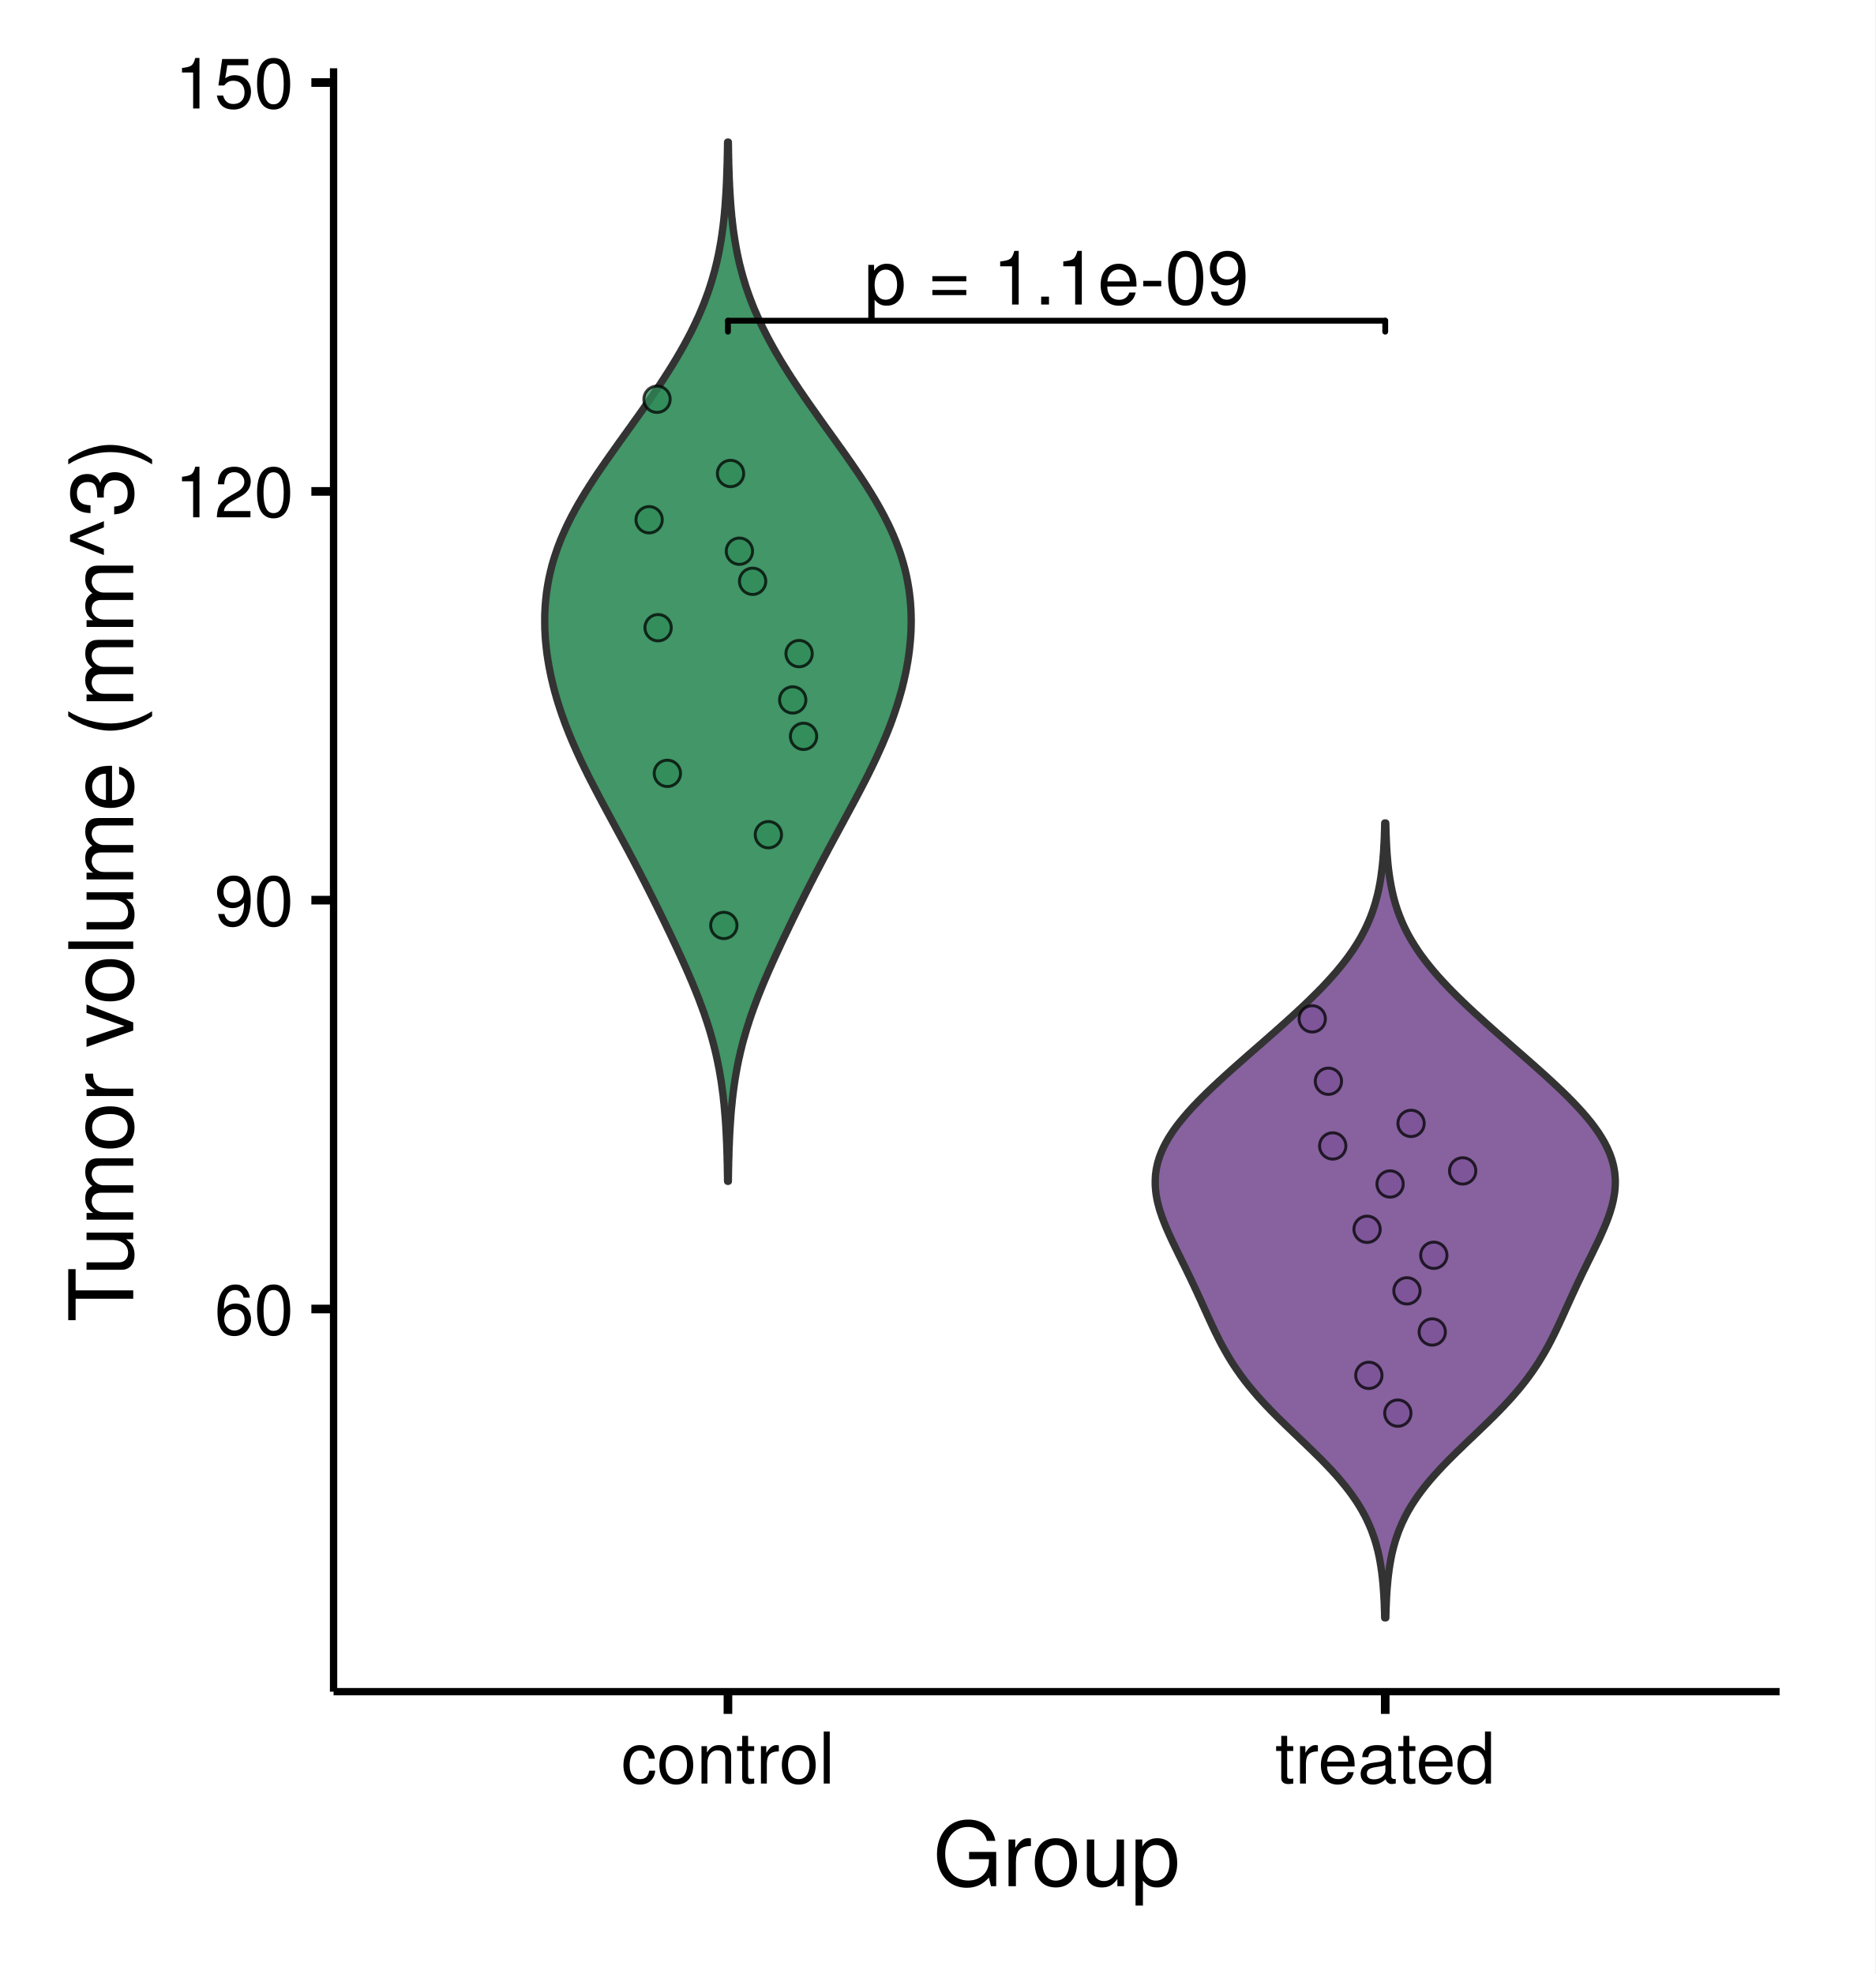
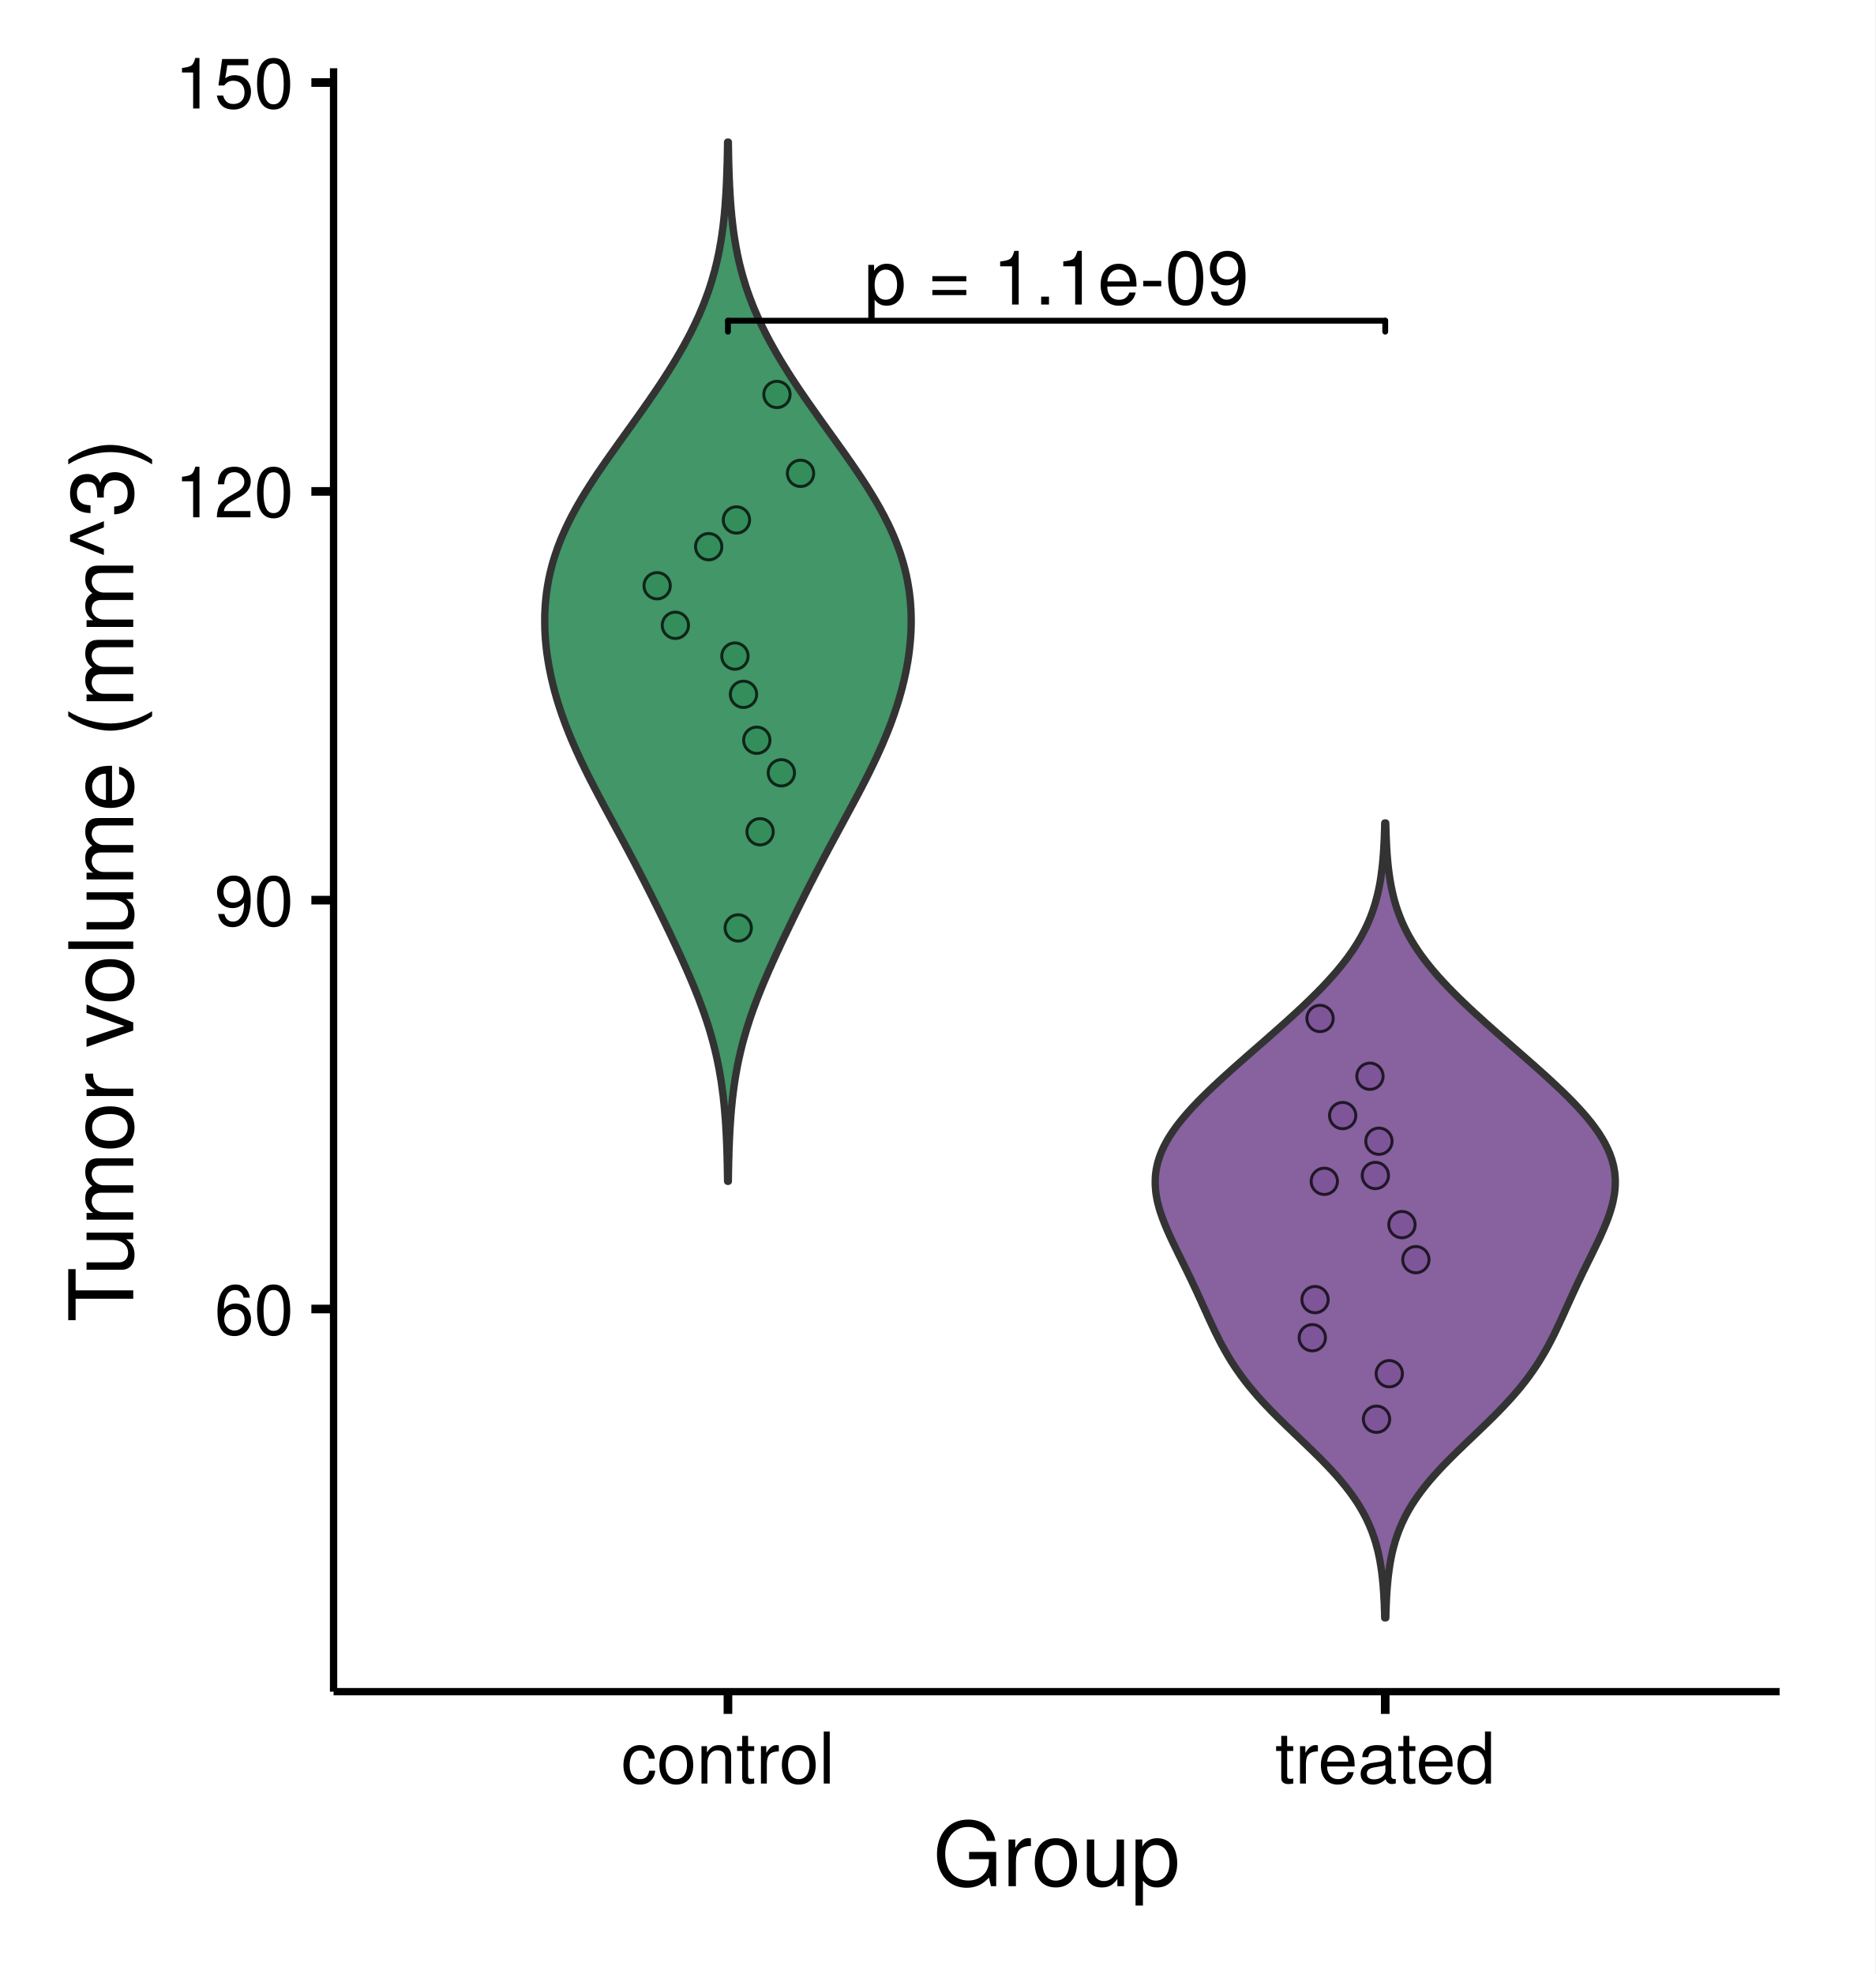
<svg xmlns="http://www.w3.org/2000/svg" class="svglite" width="273.60pt" height="288.00pt" viewBox="0 0 273.60 288.00">
  <defs>
    <style type="text/css">
    .svglite line, .svglite polyline, .svglite polygon, .svglite path, .svglite rect, .svglite circle {
      fill: none;
      stroke: #000000;
      stroke-linecap: round;
      stroke-linejoin: round;
      stroke-miterlimit: 10.00;
    }
    .svglite text {
      white-space: pre;
    }
  </style>
  </defs>
  <rect width="100%" height="100%" style="stroke: none; fill: #FFFFFF;" />
  <defs>
    <clipPath id="cpMC4wMHwyNzMuNjB8MC4wMHwyODguMDA=">
      <rect x="0.00" y="0.00" width="273.60" height="288.00" />
    </clipPath>
  </defs>
  <g clip-path="url(#cpMC4wMHwyNzMuNjB8MC4wMHwyODguMDA=)">
    <rect x="0.00" y="0.00" width="273.60" height="288.00" style="stroke-width: 1.26; stroke: #FFFFFF; fill: #FFFFFF;" />
  </g>
  <defs>
    <clipPath id="cpNDguNjd8MjU5LjY1fDkuOTZ8MjQ2Ljgx">
      <rect x="48.67" y="9.96" width="210.98" height="236.85" />
    </clipPath>
  </defs>
  <g clip-path="url(#cpNDguNjd8MjU5LjY1fDkuOTZ8MjQ2Ljgx)">
    <rect x="48.67" y="9.96" width="210.98" height="236.85" style="stroke-width: 1.26; stroke: none; fill: #FFFFFF;" />
    <polygon points="106.16,172.35 106.15,172.05 106.15,171.76 106.14,171.46 106.14,171.16 106.13,170.87 106.13,170.57 106.12,170.27 106.12,169.98 106.11,169.68 106.10,169.38 106.09,169.09 106.09,168.79 106.08,168.49 106.07,168.20 106.06,167.90 106.05,167.60 106.04,167.31 106.03,167.01 106.02,166.71 106.00,166.41 105.99,166.12 105.98,165.82 105.96,165.52 105.95,165.23 105.93,164.93 105.91,164.63 105.90,164.34 105.88,164.04 105.86,163.74 105.84,163.45 105.82,163.15 105.79,162.85 105.77,162.56 105.74,162.26 105.72,161.96 105.69,161.67 105.66,161.37 105.64,161.07 105.60,160.78 105.57,160.48 105.54,160.18 105.51,159.89 105.47,159.59 105.43,159.29 105.39,159.00 105.35,158.70 105.31,158.40 105.27,158.11 105.23,157.81 105.18,157.51 105.13,157.22 105.08,156.92 105.03,156.62 104.98,156.33 104.93,156.03 104.87,155.73 104.81,155.44 104.75,155.14 104.69,154.84 104.63,154.55 104.56,154.25 104.50,153.95 104.43,153.66 104.36,153.36 104.29,153.06 104.21,152.77 104.14,152.47 104.06,152.17 103.98,151.88 103.90,151.58 103.82,151.28 103.73,150.99 103.65,150.69 103.56,150.39 103.47,150.10 103.38,149.80 103.28,149.50 103.19,149.21 103.09,148.91 102.99,148.61 102.89,148.32 102.79,148.02 102.69,147.72 102.58,147.43 102.47,147.13 102.36,146.83 102.25,146.54 102.14,146.24 102.03,145.94 101.92,145.64 101.80,145.35 101.68,145.05 101.56,144.75 101.45,144.46 101.32,144.16 101.20,143.86 101.08,143.57 100.96,143.27 100.83,142.97 100.70,142.68 100.58,142.38 100.45,142.08 100.32,141.79 100.19,141.49 100.06,141.19 99.93,140.90 99.79,140.60 99.66,140.30 99.53,140.01 99.39,139.71 99.26,139.41 99.12,139.12 98.98,138.82 98.85,138.52 98.71,138.23 98.57,137.93 98.43,137.63 98.29,137.34 98.15,137.04 98.01,136.74 97.87,136.45 97.73,136.15 97.59,135.85 97.44,135.56 97.30,135.26 97.16,134.96 97.02,134.67 96.87,134.37 96.73,134.07 96.58,133.78 96.44,133.48 96.29,133.18 96.15,132.89 96.00,132.59 95.86,132.29 95.71,132.00 95.56,131.70 95.41,131.40 95.27,131.11 95.12,130.81 94.97,130.51 94.82,130.22 94.67,129.92 94.52,129.62 94.37,129.33 94.22,129.03 94.07,128.73 93.92,128.44 93.76,128.14 93.61,127.84 93.46,127.55 93.31,127.25 93.15,126.95 93.00,126.66 92.84,126.36 92.69,126.06 92.53,125.77 92.38,125.47 92.22,125.17 92.06,124.88 91.90,124.58 91.75,124.28 91.59,123.98 91.43,123.69 91.27,123.39 91.11,123.09 90.95,122.80 90.79,122.50 90.63,122.20 90.47,121.91 90.31,121.61 90.15,121.31 89.99,121.02 89.83,120.72 89.67,120.42 89.51,120.13 89.35,119.83 89.19,119.53 89.03,119.24 88.87,118.94 88.71,118.64 88.55,118.35 88.39,118.05 88.23,117.75 88.07,117.46 87.91,117.16 87.75,116.86 87.60,116.57 87.44,116.27 87.28,115.97 87.13,115.68 86.97,115.38 86.82,115.08 86.66,114.79 86.51,114.49 86.36,114.19 86.20,113.90 86.05,113.60 85.90,113.30 85.75,113.01 85.61,112.71 85.46,112.41 85.31,112.12 85.17,111.82 85.03,111.52 84.88,111.23 84.74,110.93 84.60,110.63 84.47,110.34 84.33,110.04 84.19,109.74 84.06,109.45 83.93,109.15 83.80,108.85 83.67,108.56 83.54,108.26 83.41,107.96 83.29,107.67 83.17,107.37 83.04,107.07 82.93,106.78 82.81,106.48 82.69,106.18 82.58,105.89 82.46,105.59 82.35,105.29 82.25,105.00 82.14,104.70 82.03,104.40 81.93,104.11 81.83,103.81 81.73,103.51 81.63,103.21 81.54,102.92 81.44,102.62 81.35,102.32 81.26,102.03 81.17,101.73 81.09,101.43 81.00,101.14 80.92,100.84 80.84,100.54 80.77,100.25 80.69,99.95 80.62,99.65 80.55,99.36 80.48,99.06 80.41,98.76 80.35,98.47 80.29,98.17 80.23,97.87 80.17,97.58 80.11,97.28 80.06,96.98 80.01,96.69 79.96,96.39 79.91,96.09 79.87,95.80 79.82,95.50 79.78,95.20 79.75,94.91 79.71,94.61 79.68,94.31 79.65,94.02 79.62,93.72 79.59,93.42 79.57,93.13 79.55,92.83 79.53,92.53 79.52,92.24 79.50,91.94 79.49,91.64 79.49,91.35 79.48,91.05 79.48,90.75 79.48,90.46 79.48,90.16 79.48,89.86 79.49,89.57 79.50,89.27 79.52,88.97 79.53,88.68 79.55,88.38 79.57,88.08 79.60,87.79 79.62,87.49 79.66,87.19 79.69,86.90 79.72,86.60 79.76,86.30 79.81,86.01 79.85,85.71 79.90,85.41 79.95,85.12 80.01,84.82 80.06,84.52 80.12,84.23 80.19,83.93 80.25,83.63 80.32,83.34 80.40,83.04 80.47,82.74 80.55,82.44 80.63,82.15 80.72,81.85 80.81,81.55 80.90,81.26 81.00,80.96 81.10,80.66 81.20,80.37 81.30,80.07 81.41,79.77 81.52,79.48 81.64,79.18 81.75,78.88 81.87,78.59 82.00,78.29 82.13,77.99 82.26,77.70 82.39,77.40 82.53,77.10 82.66,76.81 82.81,76.51 82.95,76.21 83.10,75.92 83.25,75.62 83.40,75.32 83.56,75.03 83.72,74.73 83.88,74.43 84.04,74.14 84.21,73.84 84.38,73.54 84.55,73.25 84.73,72.95 84.90,72.65 85.08,72.36 85.26,72.06 85.44,71.76 85.63,71.47 85.82,71.17 86.00,70.87 86.20,70.58 86.39,70.28 86.58,69.98 86.78,69.69 86.97,69.39 87.17,69.09 87.37,68.80 87.58,68.50 87.78,68.20 87.98,67.91 88.19,67.61 88.39,67.31 88.60,67.02 88.81,66.72 89.02,66.42 89.23,66.13 89.44,65.83 89.65,65.53 89.86,65.24 90.07,64.94 90.28,64.64 90.49,64.35 90.71,64.05 90.92,63.75 91.13,63.46 91.35,63.16 91.56,62.86 91.77,62.57 91.99,62.27 92.20,61.97 92.41,61.67 92.62,61.38 92.84,61.08 93.05,60.78 93.26,60.49 93.47,60.19 93.68,59.89 93.89,59.60 94.09,59.30 94.30,59.00 94.51,58.71 94.72,58.41 94.92,58.11 95.12,57.82 95.33,57.52 95.53,57.22 95.73,56.93 95.93,56.63 96.13,56.33 96.33,56.04 96.52,55.74 96.72,55.44 96.91,55.15 97.10,54.85 97.29,54.55 97.48,54.26 97.67,53.96 97.85,53.66 98.04,53.37 98.22,53.07 98.40,52.77 98.58,52.48 98.76,52.18 98.93,51.88 99.10,51.59 99.28,51.29 99.44,50.99 99.61,50.70 99.78,50.40 99.94,50.10 100.10,49.81 100.26,49.51 100.42,49.21 100.57,48.92 100.73,48.62 100.88,48.32 101.02,48.03 101.17,47.73 101.31,47.43 101.46,47.14 101.59,46.84 101.73,46.54 101.87,46.25 102.00,45.95 102.13,45.65 102.25,45.36 102.38,45.06 102.50,44.76 102.62,44.47 102.74,44.17 102.85,43.87 102.96,43.58 103.07,43.28 103.18,42.98 103.29,42.69 103.39,42.39 103.49,42.09 103.59,41.80 103.68,41.50 103.78,41.20 103.87,40.90 103.95,40.61 104.04,40.31 104.12,40.01 104.21,39.72 104.29,39.42 104.36,39.12 104.44,38.83 104.51,38.53 104.58,38.23 104.65,37.94 104.71,37.64 104.78,37.34 104.84,37.05 104.90,36.75 104.96,36.45 105.01,36.16 105.06,35.86 105.12,35.56 105.17,35.27 105.22,34.97 105.26,34.67 105.31,34.38 105.35,34.08 105.39,33.78 105.43,33.49 105.47,33.19 105.51,32.89 105.54,32.60 105.58,32.30 105.61,32.00 105.64,31.71 105.67,31.41 105.70,31.11 105.72,30.82 105.75,30.52 105.78,30.22 105.80,29.93 105.82,29.63 105.84,29.33 105.86,29.04 105.88,28.74 105.90,28.44 105.92,28.15 105.94,27.85 105.95,27.55 105.97,27.26 105.98,26.96 106.00,26.66 106.01,26.37 106.02,26.07 106.03,25.77 106.04,25.48 106.05,25.18 106.06,24.88 106.07,24.59 106.08,24.29 106.09,23.99 106.10,23.70 106.11,23.40 106.11,23.10 106.12,22.81 106.13,22.51 106.13,22.21 106.14,21.92 106.14,21.62 106.15,21.32 106.15,21.03 106.16,20.73 106.27,20.73 106.27,21.03 106.28,21.32 106.28,21.62 106.29,21.92 106.29,22.21 106.30,22.51 106.30,22.81 106.31,23.10 106.32,23.40 106.32,23.70 106.33,23.99 106.34,24.29 106.35,24.59 106.36,24.88 106.37,25.18 106.38,25.48 106.39,25.77 106.40,26.07 106.41,26.37 106.43,26.66 106.44,26.96 106.45,27.26 106.47,27.55 106.49,27.85 106.50,28.15 106.52,28.44 106.54,28.74 106.56,29.04 106.58,29.33 106.60,29.63 106.62,29.93 106.65,30.22 106.67,30.52 106.70,30.82 106.73,31.11 106.75,31.41 106.78,31.71 106.82,32.00 106.85,32.30 106.88,32.60 106.92,32.89 106.95,33.19 106.99,33.49 107.03,33.78 107.07,34.08 107.12,34.38 107.16,34.67 107.21,34.97 107.26,35.27 107.31,35.56 107.36,35.86 107.41,36.16 107.47,36.45 107.53,36.75 107.58,37.05 107.65,37.34 107.71,37.64 107.78,37.94 107.84,38.23 107.91,38.53 107.99,38.83 108.06,39.12 108.14,39.42 108.22,39.72 108.30,40.01 108.38,40.31 108.47,40.61 108.56,40.90 108.65,41.20 108.74,41.50 108.83,41.80 108.93,42.09 109.03,42.39 109.14,42.69 109.24,42.98 109.35,43.28 109.46,43.58 109.57,43.87 109.69,44.17 109.80,44.47 109.92,44.76 110.04,45.06 110.17,45.36 110.30,45.65 110.43,45.95 110.56,46.25 110.69,46.54 110.83,46.84 110.97,47.14 111.11,47.43 111.25,47.73 111.40,48.03 111.55,48.32 111.70,48.62 111.85,48.92 112.00,49.21 112.16,49.51 112.32,49.81 112.48,50.10 112.65,50.40 112.81,50.70 112.98,50.99 113.15,51.29 113.32,51.59 113.49,51.88 113.67,52.18 113.84,52.48 114.02,52.77 114.20,53.07 114.39,53.37 114.57,53.66 114.76,53.96 114.94,54.26 115.13,54.55 115.32,54.85 115.51,55.15 115.71,55.44 115.90,55.74 116.10,56.04 116.29,56.33 116.49,56.63 116.69,56.93 116.89,57.22 117.10,57.52 117.30,57.82 117.50,58.11 117.71,58.41 117.91,58.71 118.12,59.00 118.33,59.30 118.54,59.60 118.75,59.89 118.96,60.19 119.17,60.49 119.38,60.78 119.59,61.08 119.80,61.38 120.01,61.67 120.22,61.97 120.44,62.27 120.65,62.57 120.86,62.86 121.08,63.16 121.29,63.46 121.50,63.75 121.72,64.05 121.93,64.35 122.14,64.64 122.35,64.94 122.56,65.24 122.78,65.53 122.99,65.83 123.20,66.13 123.41,66.42 123.61,66.72 123.82,67.02 124.03,67.31 124.24,67.61 124.44,67.91 124.64,68.20 124.85,68.50 125.05,68.80 125.25,69.09 125.45,69.39 125.65,69.69 125.84,69.98 126.04,70.28 126.23,70.58 126.42,70.87 126.61,71.17 126.79,71.47 126.98,71.76 127.16,72.06 127.34,72.36 127.52,72.65 127.70,72.95 127.87,73.25 128.04,73.54 128.21,73.84 128.38,74.14 128.54,74.43 128.70,74.73 128.86,75.03 129.02,75.32 129.17,75.62 129.32,75.92 129.47,76.21 129.62,76.51 129.76,76.81 129.90,77.10 130.03,77.40 130.17,77.70 130.30,77.99 130.42,78.29 130.55,78.59 130.67,78.88 130.79,79.18 130.90,79.48 131.01,79.77 131.12,80.07 131.23,80.37 131.33,80.66 131.43,80.96 131.52,81.26 131.61,81.55 131.70,81.85 131.79,82.15 131.87,82.44 131.95,82.74 132.03,83.04 132.10,83.34 132.17,83.63 132.24,83.93 132.30,84.23 132.36,84.52 132.42,84.82 132.47,85.12 132.52,85.41 132.57,85.71 132.62,86.01 132.66,86.30 132.70,86.60 132.73,86.90 132.77,87.19 132.80,87.49 132.83,87.79 132.85,88.08 132.87,88.38 132.89,88.68 132.91,88.97 132.92,89.27 132.93,89.57 132.94,89.86 132.94,90.16 132.95,90.46 132.95,90.75 132.94,91.05 132.94,91.35 132.93,91.64 132.92,91.94 132.91,92.24 132.89,92.53 132.87,92.83 132.85,93.13 132.83,93.42 132.80,93.72 132.77,94.02 132.74,94.31 132.71,94.61 132.68,94.91 132.64,95.20 132.60,95.50 132.56,95.80 132.51,96.09 132.47,96.39 132.42,96.69 132.36,96.98 132.31,97.28 132.26,97.58 132.20,97.87 132.14,98.17 132.07,98.47 132.01,98.76 131.94,99.06 131.88,99.36 131.80,99.65 131.73,99.95 131.66,100.25 131.58,100.54 131.50,100.84 131.42,101.14 131.33,101.43 131.25,101.73 131.16,102.03 131.07,102.32 130.98,102.62 130.89,102.92 130.79,103.21 130.69,103.51 130.59,103.81 130.49,104.11 130.39,104.40 130.28,104.70 130.18,105.00 130.07,105.29 129.96,105.59 129.85,105.89 129.73,106.18 129.62,106.48 129.50,106.78 129.38,107.07 129.26,107.37 129.13,107.67 129.01,107.96 128.88,108.26 128.76,108.56 128.63,108.85 128.49,109.15 128.36,109.45 128.23,109.74 128.09,110.04 127.96,110.34 127.82,110.63 127.68,110.93 127.54,111.23 127.40,111.52 127.25,111.82 127.11,112.12 126.96,112.41 126.82,112.71 126.67,113.01 126.52,113.30 126.37,113.60 126.22,113.90 126.07,114.19 125.91,114.49 125.76,114.79 125.61,115.08 125.45,115.38 125.30,115.68 125.14,115.97 124.98,116.27 124.83,116.57 124.67,116.86 124.51,117.16 124.35,117.46 124.19,117.75 124.03,118.05 123.87,118.35 123.71,118.64 123.55,118.94 123.39,119.24 123.23,119.53 123.07,119.83 122.91,120.13 122.75,120.42 122.59,120.72 122.43,121.02 122.27,121.31 122.11,121.61 121.95,121.91 121.79,122.20 121.63,122.50 121.47,122.80 121.31,123.09 121.15,123.39 120.99,123.69 120.83,123.98 120.68,124.28 120.52,124.58 120.36,124.88 120.20,125.17 120.05,125.47 119.89,125.77 119.74,126.06 119.58,126.36 119.43,126.66 119.27,126.95 119.12,127.25 118.96,127.55 118.81,127.84 118.66,128.14 118.51,128.44 118.35,128.73 118.20,129.03 118.05,129.33 117.90,129.62 117.75,129.92 117.60,130.22 117.45,130.51 117.30,130.81 117.16,131.11 117.01,131.40 116.86,131.70 116.71,132.00 116.57,132.29 116.42,132.59 116.27,132.89 116.13,133.18 115.98,133.48 115.84,133.78 115.69,134.07 115.55,134.37 115.41,134.67 115.26,134.96 115.12,135.26 114.98,135.56 114.84,135.85 114.69,136.15 114.55,136.45 114.41,136.74 114.27,137.04 114.13,137.34 113.99,137.63 113.85,137.93 113.72,138.23 113.58,138.52 113.44,138.82 113.30,139.12 113.17,139.41 113.03,139.71 112.90,140.01 112.76,140.30 112.63,140.60 112.50,140.90 112.37,141.19 112.23,141.49 112.10,141.79 111.98,142.08 111.85,142.38 111.72,142.68 111.59,142.97 111.47,143.27 111.34,143.57 111.22,143.86 111.10,144.16 110.98,144.46 110.86,144.75 110.74,145.05 110.62,145.35 110.51,145.64 110.39,145.94 110.28,146.24 110.17,146.54 110.06,146.83 109.95,147.13 109.84,147.43 109.74,147.72 109.63,148.02 109.53,148.32 109.43,148.61 109.33,148.91 109.24,149.21 109.14,149.50 109.05,149.80 108.95,150.10 108.87,150.39 108.78,150.69 108.69,150.99 108.61,151.28 108.52,151.58 108.44,151.88 108.36,152.17 108.28,152.47 108.21,152.77 108.14,153.06 108.06,153.36 107.99,153.66 107.93,153.95 107.86,154.25 107.79,154.55 107.73,154.84 107.67,155.14 107.61,155.44 107.55,155.73 107.50,156.03 107.44,156.33 107.39,156.62 107.34,156.92 107.29,157.22 107.24,157.51 107.20,157.81 107.15,158.11 107.11,158.40 107.07,158.70 107.03,159.00 106.99,159.29 106.95,159.59 106.92,159.89 106.88,160.18 106.85,160.48 106.82,160.78 106.79,161.07 106.76,161.37 106.73,161.67 106.70,161.96 106.68,162.26 106.65,162.56 106.63,162.85 106.61,163.15 106.59,163.45 106.57,163.74 106.55,164.04 106.53,164.34 106.51,164.63 106.49,164.93 106.48,165.23 106.46,165.52 106.45,165.82 106.43,166.12 106.42,166.41 106.41,166.71 106.40,167.01 106.38,167.31 106.37,167.60 106.36,167.90 106.35,168.20 106.35,168.49 106.34,168.79 106.33,169.09 106.32,169.38 106.31,169.68 106.31,169.98 106.30,170.27 106.29,170.57 106.29,170.87 106.28,171.16 106.28,171.46 106.27,171.76 106.27,172.05 106.27,172.35 106.16,172.35 " style="stroke-width: 1.07; stroke: #333333; stroke-linecap: butt; fill: #2E8B57; fill-opacity: 0.90;" />
    <polygon points="202.03,236.04 202.03,235.82 202.02,235.59 202.02,235.36 202.01,235.14 202.00,234.91 201.99,234.68 201.98,234.46 201.98,234.23 201.97,234.00 201.96,233.77 201.95,233.55 201.93,233.32 201.92,233.09 201.91,232.87 201.90,232.64 201.88,232.41 201.87,232.19 201.85,231.96 201.83,231.73 201.82,231.50 201.80,231.28 201.78,231.05 201.76,230.82 201.73,230.60 201.71,230.37 201.69,230.14 201.66,229.92 201.63,229.69 201.61,229.46 201.58,229.24 201.54,229.01 201.51,228.78 201.48,228.55 201.44,228.33 201.40,228.10 201.37,227.87 201.32,227.65 201.28,227.42 201.24,227.19 201.19,226.97 201.14,226.74 201.09,226.51 201.04,226.28 200.98,226.06 200.92,225.83 200.86,225.60 200.80,225.38 200.74,225.15 200.67,224.92 200.60,224.70 200.53,224.47 200.45,224.24 200.37,224.02 200.29,223.79 200.21,223.56 200.13,223.33 200.04,223.11 199.94,222.88 199.85,222.65 199.75,222.43 199.65,222.20 199.54,221.97 199.44,221.75 199.33,221.52 199.21,221.29 199.10,221.06 198.97,220.84 198.85,220.61 198.72,220.38 198.59,220.16 198.46,219.93 198.32,219.70 198.18,219.48 198.04,219.25 197.89,219.02 197.74,218.80 197.58,218.57 197.42,218.34 197.26,218.11 197.10,217.89 196.93,217.66 196.76,217.43 196.58,217.21 196.41,216.98 196.23,216.75 196.04,216.53 195.85,216.30 195.66,216.07 195.47,215.84 195.28,215.62 195.08,215.39 194.88,215.16 194.67,214.94 194.46,214.71 194.26,214.48 194.04,214.26 193.83,214.03 193.61,213.80 193.39,213.57 193.17,213.35 192.95,213.12 192.73,212.89 192.50,212.67 192.27,212.44 192.04,212.21 191.81,211.99 191.58,211.76 191.35,211.53 191.11,211.31 190.88,211.08 190.64,210.85 190.41,210.62 190.17,210.40 189.93,210.17 189.69,209.94 189.46,209.72 189.22,209.49 188.98,209.26 188.74,209.04 188.51,208.81 188.27,208.58 188.03,208.35 187.80,208.13 187.56,207.90 187.33,207.67 187.10,207.45 186.86,207.22 186.63,206.99 186.40,206.77 186.18,206.54 185.95,206.31 185.73,206.09 185.50,205.86 185.28,205.63 185.07,205.40 184.85,205.18 184.63,204.95 184.42,204.72 184.21,204.50 184.00,204.27 183.80,204.04 183.59,203.82 183.39,203.59 183.20,203.36 183.00,203.13 182.81,202.91 182.62,202.68 182.43,202.45 182.24,202.23 182.06,202.00 181.88,201.77 181.70,201.55 181.53,201.32 181.36,201.09 181.19,200.87 181.02,200.64 180.86,200.41 180.70,200.18 180.54,199.96 180.38,199.73 180.23,199.50 180.08,199.28 179.93,199.05 179.78,198.82 179.64,198.60 179.50,198.37 179.36,198.14 179.22,197.91 179.09,197.69 178.96,197.46 178.83,197.23 178.70,197.01 178.57,196.78 178.45,196.55 178.32,196.33 178.20,196.10 178.08,195.87 177.96,195.65 177.85,195.42 177.73,195.19 177.62,194.96 177.51,194.74 177.39,194.51 177.28,194.28 177.17,194.06 177.07,193.83 176.96,193.60 176.85,193.38 176.75,193.15 176.64,192.92 176.54,192.69 176.43,192.47 176.33,192.24 176.22,192.01 176.12,191.79 176.02,191.56 175.92,191.33 175.81,191.11 175.71,190.88 175.61,190.65 175.50,190.43 175.40,190.20 175.30,189.97 175.20,189.74 175.09,189.52 174.99,189.29 174.88,189.06 174.78,188.84 174.68,188.61 174.57,188.38 174.47,188.16 174.36,187.93 174.25,187.70 174.15,187.47 174.04,187.25 173.93,187.02 173.83,186.79 173.72,186.57 173.61,186.34 173.50,186.11 173.39,185.89 173.28,185.66 173.17,185.43 173.06,185.20 172.95,184.98 172.84,184.75 172.73,184.52 172.61,184.30 172.50,184.07 172.39,183.84 172.28,183.62 172.17,183.39 172.05,183.16 171.94,182.94 171.83,182.71 171.72,182.48 171.61,182.25 171.50,182.03 171.39,181.80 171.28,181.57 171.17,181.35 171.06,181.12 170.96,180.89 170.85,180.67 170.75,180.44 170.64,180.21 170.54,179.98 170.44,179.76 170.34,179.53 170.24,179.30 170.15,179.08 170.05,178.85 169.96,178.62 169.87,178.40 169.78,178.17 169.69,177.94 169.61,177.72 169.52,177.49 169.45,177.26 169.37,177.03 169.29,176.81 169.22,176.58 169.15,176.35 169.09,176.13 169.03,175.90 168.97,175.67 168.91,175.45 168.86,175.22 168.81,174.99 168.77,174.76 168.73,174.54 168.69,174.31 168.66,174.08 168.63,173.86 168.61,173.63 168.59,173.40 168.57,173.18 168.56,172.95 168.55,172.72 168.55,172.50 168.55,172.27 168.56,172.04 168.57,171.81 168.58,171.59 168.60,171.36 168.63,171.13 168.66,170.91 168.69,170.68 168.73,170.45 168.78,170.23 168.83,170.00 168.88,169.77 168.94,169.54 169.01,169.32 169.08,169.09 169.15,168.86 169.23,168.64 169.32,168.41 169.41,168.18 169.50,167.96 169.60,167.73 169.71,167.50 169.81,167.28 169.93,167.05 170.05,166.82 170.17,166.59 170.30,166.37 170.43,166.14 170.57,165.91 170.71,165.69 170.86,165.46 171.01,165.23 171.16,165.01 171.32,164.78 171.49,164.55 171.65,164.32 171.82,164.10 172.00,163.87 172.18,163.64 172.36,163.42 172.55,163.19 172.74,162.96 172.93,162.74 173.13,162.51 173.32,162.28 173.53,162.06 173.73,161.83 173.94,161.60 174.15,161.37 174.37,161.15 174.59,160.92 174.80,160.69 175.03,160.47 175.25,160.24 175.48,160.01 175.71,159.79 175.94,159.56 176.17,159.33 176.41,159.10 176.64,158.88 176.88,158.65 177.12,158.42 177.37,158.20 177.61,157.97 177.85,157.74 178.10,157.52 178.35,157.29 178.60,157.06 178.85,156.83 179.10,156.61 179.35,156.38 179.60,156.15 179.86,155.93 180.11,155.70 180.37,155.47 180.62,155.25 180.88,155.02 181.14,154.79 181.40,154.57 181.65,154.34 181.91,154.11 182.17,153.88 182.43,153.66 182.69,153.43 182.95,153.20 183.21,152.98 183.47,152.75 183.73,152.52 183.99,152.30 184.25,152.07 184.51,151.84 184.77,151.61 185.03,151.39 185.28,151.16 185.54,150.93 185.80,150.71 186.06,150.48 186.31,150.25 186.57,150.03 186.82,149.80 187.08,149.57 187.33,149.35 187.59,149.12 187.84,148.89 188.09,148.66 188.34,148.44 188.59,148.21 188.84,147.98 189.08,147.76 189.33,147.53 189.57,147.30 189.82,147.08 190.06,146.85 190.30,146.62 190.54,146.39 190.77,146.17 191.01,145.94 191.24,145.71 191.47,145.49 191.70,145.26 191.93,145.03 192.16,144.81 192.38,144.58 192.60,144.35 192.83,144.13 193.04,143.90 193.26,143.67 193.47,143.44 193.68,143.22 193.89,142.99 194.10,142.76 194.30,142.54 194.50,142.31 194.70,142.08 194.90,141.86 195.09,141.63 195.28,141.40 195.47,141.17 195.65,140.95 195.84,140.72 196.02,140.49 196.19,140.27 196.37,140.04 196.54,139.81 196.71,139.59 196.87,139.36 197.03,139.13 197.19,138.91 197.35,138.68 197.50,138.45 197.65,138.22 197.79,138.00 197.94,137.77 198.08,137.54 198.21,137.32 198.35,137.09 198.48,136.86 198.61,136.64 198.73,136.41 198.85,136.18 198.97,135.95 199.09,135.73 199.20,135.50 199.31,135.27 199.42,135.05 199.52,134.82 199.62,134.59 199.72,134.37 199.81,134.14 199.91,133.91 200.00,133.69 200.08,133.46 200.17,133.23 200.25,133.00 200.33,132.78 200.40,132.55 200.48,132.32 200.55,132.10 200.62,131.87 200.69,131.64 200.75,131.42 200.81,131.19 200.87,130.96 200.93,130.73 200.99,130.51 201.04,130.28 201.09,130.05 201.14,129.83 201.19,129.60 201.23,129.37 201.28,129.15 201.32,128.92 201.36,128.69 201.40,128.47 201.43,128.24 201.47,128.01 201.50,127.78 201.53,127.56 201.56,127.33 201.59,127.10 201.62,126.88 201.65,126.65 201.67,126.42 201.70,126.20 201.72,125.97 201.74,125.74 201.77,125.51 201.79,125.29 201.80,125.06 201.82,124.83 201.84,124.61 201.86,124.38 201.87,124.15 201.89,123.93 201.90,123.70 201.91,123.47 201.92,123.24 201.94,123.02 201.95,122.79 201.96,122.56 201.97,122.34 201.98,122.11 201.99,121.88 201.99,121.66 202.00,121.43 202.01,121.20 202.02,120.98 202.02,120.75 202.03,120.52 202.03,120.29 202.04,120.07 202.18,120.07 202.19,120.29 202.20,120.52 202.20,120.75 202.21,120.98 202.22,121.20 202.22,121.43 202.23,121.66 202.24,121.88 202.25,122.11 202.26,122.34 202.27,122.56 202.28,122.79 202.29,123.02 202.30,123.24 202.31,123.47 202.32,123.70 202.34,123.93 202.35,124.15 202.37,124.38 202.38,124.61 202.40,124.83 202.42,125.06 202.44,125.29 202.46,125.51 202.48,125.74 202.50,125.97 202.52,126.20 202.55,126.42 202.57,126.65 202.60,126.88 202.63,127.10 202.66,127.33 202.69,127.56 202.72,127.78 202.76,128.01 202.79,128.24 202.83,128.47 202.87,128.69 202.91,128.92 202.95,129.15 202.99,129.37 203.04,129.60 203.09,129.83 203.13,130.05 203.19,130.28 203.24,130.51 203.29,130.73 203.35,130.96 203.41,131.19 203.47,131.42 203.54,131.64 203.60,131.87 203.67,132.10 203.74,132.32 203.82,132.55 203.89,132.78 203.97,133.00 204.06,133.23 204.14,133.46 204.23,133.69 204.32,133.91 204.41,134.14 204.50,134.37 204.60,134.59 204.70,134.82 204.81,135.05 204.91,135.27 205.02,135.50 205.14,135.73 205.25,135.95 205.37,136.18 205.49,136.41 205.62,136.64 205.74,136.86 205.88,137.09 206.01,137.32 206.15,137.54 206.29,137.77 206.43,138.00 206.58,138.22 206.73,138.45 206.88,138.68 207.03,138.91 207.19,139.13 207.35,139.36 207.52,139.59 207.69,139.81 207.86,140.04 208.03,140.27 208.21,140.49 208.39,140.72 208.57,140.95 208.75,141.17 208.94,141.40 209.13,141.63 209.33,141.86 209.52,142.08 209.72,142.31 209.92,142.54 210.13,142.76 210.33,142.99 210.54,143.22 210.75,143.44 210.97,143.67 211.18,143.90 211.40,144.13 211.62,144.35 211.84,144.58 212.07,144.81 212.29,145.03 212.52,145.26 212.75,145.49 212.98,145.71 213.22,145.94 213.45,146.17 213.69,146.39 213.93,146.62 214.17,146.85 214.41,147.08 214.65,147.30 214.90,147.53 215.14,147.76 215.39,147.98 215.64,148.21 215.89,148.44 216.14,148.66 216.39,148.89 216.64,149.12 216.89,149.35 217.15,149.57 217.40,149.80 217.66,150.03 217.91,150.25 218.17,150.48 218.42,150.71 218.68,150.93 218.94,151.16 219.20,151.39 219.46,151.61 219.72,151.84 219.98,152.07 220.24,152.30 220.49,152.52 220.75,152.75 221.01,152.98 221.27,153.20 221.53,153.43 221.79,153.66 222.05,153.88 222.31,154.11 222.57,154.34 222.83,154.57 223.09,154.79 223.34,155.02 223.60,155.25 223.86,155.47 224.11,155.70 224.37,155.93 224.62,156.15 224.87,156.38 225.13,156.61 225.38,156.83 225.63,157.06 225.88,157.29 226.12,157.52 226.37,157.74 226.61,157.97 226.86,158.20 227.10,158.42 227.34,158.65 227.58,158.88 227.82,159.10 228.05,159.33 228.29,159.56 228.52,159.79 228.75,160.01 228.97,160.24 229.20,160.47 229.42,160.69 229.64,160.92 229.86,161.15 230.07,161.37 230.28,161.60 230.49,161.83 230.70,162.06 230.90,162.28 231.10,162.51 231.30,162.74 231.49,162.96 231.68,163.19 231.86,163.42 232.05,163.64 232.23,163.87 232.40,164.10 232.57,164.32 232.74,164.55 232.90,164.78 233.06,165.01 233.22,165.23 233.37,165.46 233.51,165.69 233.65,165.91 233.79,166.14 233.92,166.37 234.05,166.59 234.18,166.82 234.29,167.05 234.41,167.28 234.52,167.50 234.62,167.73 234.72,167.96 234.82,168.18 234.91,168.41 234.99,168.64 235.07,168.86 235.15,169.09 235.22,169.32 235.28,169.54 235.34,169.77 235.40,170.00 235.45,170.23 235.49,170.45 235.53,170.68 235.57,170.91 235.60,171.13 235.62,171.36 235.64,171.59 235.66,171.81 235.67,172.04 235.68,172.27 235.68,172.50 235.67,172.72 235.67,172.95 235.65,173.18 235.64,173.40 235.62,173.63 235.59,173.86 235.57,174.08 235.53,174.31 235.49,174.54 235.45,174.76 235.41,174.99 235.36,175.22 235.31,175.45 235.25,175.67 235.20,175.90 235.13,176.13 235.07,176.35 235.00,176.58 234.93,176.81 234.86,177.03 234.78,177.26 234.70,177.49 234.62,177.72 234.53,177.94 234.45,178.17 234.36,178.40 234.27,178.62 234.17,178.85 234.08,179.08 233.98,179.30 233.88,179.53 233.78,179.76 233.68,179.98 233.58,180.21 233.48,180.44 233.37,180.67 233.27,180.89 233.16,181.12 233.05,181.35 232.94,181.57 232.83,181.80 232.72,182.03 232.61,182.25 232.50,182.48 232.39,182.71 232.28,182.94 232.17,183.16 232.06,183.39 231.95,183.62 231.83,183.84 231.72,184.07 231.61,184.30 231.50,184.52 231.39,184.75 231.28,184.98 231.17,185.20 231.05,185.43 230.94,185.66 230.83,185.89 230.72,186.11 230.62,186.34 230.51,186.57 230.40,186.79 230.29,187.02 230.18,187.25 230.08,187.47 229.97,187.70 229.86,187.93 229.76,188.16 229.65,188.38 229.55,188.61 229.44,188.84 229.34,189.06 229.24,189.29 229.13,189.52 229.03,189.74 228.93,189.97 228.82,190.20 228.72,190.43 228.62,190.65 228.51,190.88 228.41,191.11 228.31,191.33 228.21,191.56 228.10,191.79 228.00,192.01 227.90,192.24 227.79,192.47 227.69,192.69 227.58,192.92 227.48,193.15 227.37,193.38 227.26,193.60 227.16,193.83 227.05,194.06 226.94,194.28 226.83,194.51 226.72,194.74 226.61,194.96 226.49,195.19 226.38,195.42 226.26,195.65 226.14,195.87 226.02,196.10 225.90,196.33 225.78,196.55 225.65,196.78 225.53,197.01 225.40,197.23 225.27,197.46 225.13,197.69 225.00,197.91 224.86,198.14 224.72,198.37 224.58,198.60 224.44,198.82 224.29,199.05 224.14,199.28 223.99,199.50 223.84,199.73 223.68,199.96 223.53,200.18 223.36,200.41 223.20,200.64 223.03,200.87 222.87,201.09 222.69,201.32 222.52,201.55 222.34,201.77 222.16,202.00 221.98,202.23 221.80,202.45 221.61,202.68 221.42,202.91 221.22,203.13 221.03,203.36 220.83,203.59 220.63,203.82 220.43,204.04 220.22,204.27 220.01,204.50 219.80,204.72 219.59,204.95 219.38,205.18 219.16,205.40 218.94,205.63 218.72,205.86 218.50,206.09 218.27,206.31 218.05,206.54 217.82,206.77 217.59,206.99 217.36,207.22 217.13,207.45 216.90,207.67 216.66,207.90 216.43,208.13 216.19,208.35 215.96,208.58 215.72,208.81 215.48,209.04 215.24,209.26 215.01,209.49 214.77,209.72 214.53,209.94 214.29,210.17 214.05,210.40 213.82,210.62 213.58,210.85 213.35,211.08 213.11,211.31 212.88,211.53 212.64,211.76 212.41,211.99 212.18,212.21 211.95,212.44 211.72,212.67 211.50,212.89 211.27,213.12 211.05,213.35 210.83,213.57 210.61,213.80 210.39,214.03 210.18,214.26 209.97,214.48 209.76,214.71 209.55,214.94 209.35,215.16 209.15,215.39 208.95,215.62 208.75,215.84 208.56,216.07 208.37,216.30 208.18,216.53 208.00,216.75 207.82,216.98 207.64,217.21 207.47,217.43 207.29,217.66 207.13,217.89 206.96,218.11 206.80,218.34 206.64,218.57 206.49,218.80 206.34,219.02 206.19,219.25 206.04,219.48 205.90,219.70 205.77,219.93 205.63,220.16 205.50,220.38 205.37,220.61 205.25,220.84 205.13,221.06 205.01,221.29 204.90,221.52 204.79,221.75 204.68,221.97 204.57,222.20 204.47,222.43 204.38,222.65 204.28,222.88 204.19,223.11 204.10,223.33 204.01,223.56 203.93,223.79 203.85,224.02 203.77,224.24 203.70,224.47 203.62,224.70 203.55,224.92 203.49,225.15 203.42,225.38 203.36,225.60 203.30,225.83 203.24,226.06 203.19,226.28 203.13,226.51 203.08,226.74 203.03,226.97 202.99,227.19 202.94,227.42 202.90,227.65 202.86,227.87 202.82,228.10 202.78,228.33 202.75,228.55 202.71,228.78 202.68,229.01 202.65,229.24 202.62,229.46 202.59,229.69 202.56,229.92 202.54,230.14 202.51,230.37 202.49,230.60 202.47,230.82 202.45,231.05 202.43,231.28 202.41,231.50 202.39,231.73 202.37,231.96 202.36,232.19 202.34,232.41 202.33,232.64 202.31,232.87 202.30,233.09 202.29,233.32 202.28,233.55 202.27,233.77 202.26,234.00 202.25,234.23 202.24,234.46 202.23,234.68 202.22,234.91 202.22,235.14 202.21,235.36 202.20,235.59 202.20,235.82 202.19,236.04 202.03,236.04 " style="stroke-width: 1.07; stroke: #333333; stroke-linecap: butt; fill: #7A5195; fill-opacity: 0.90;" />
-     <circle cx="117.24" cy="107.43" r="1.92" style="stroke-width: 0.43; stroke: #000000; stroke-opacity: 0.75; fill: #2E8B57; fill-opacity: 0.75;" />
-     <circle cx="94.71" cy="75.83" r="1.92" style="stroke-width: 0.43; stroke: #000000; stroke-opacity: 0.75; fill: #2E8B57; fill-opacity: 0.75;" />
-     <circle cx="112.11" cy="121.78" r="1.92" style="stroke-width: 0.43; stroke: #000000; stroke-opacity: 0.75; fill: #2E8B57; fill-opacity: 0.75;" />
-     <circle cx="96.02" cy="91.58" r="1.92" style="stroke-width: 0.43; stroke: #000000; stroke-opacity: 0.75; fill: #2E8B57; fill-opacity: 0.75;" />
-     <circle cx="95.86" cy="58.25" r="1.92" style="stroke-width: 0.43; stroke: #000000; stroke-opacity: 0.75; fill: #2E8B57; fill-opacity: 0.75;" />
-     <circle cx="105.61" cy="135.02" r="1.92" style="stroke-width: 0.43; stroke: #000000; stroke-opacity: 0.75; fill: #2E8B57; fill-opacity: 0.75;" />
-     <circle cx="115.66" cy="102.12" r="1.92" style="stroke-width: 0.43; stroke: #000000; stroke-opacity: 0.75; fill: #2E8B57; fill-opacity: 0.75;" />
-     <circle cx="109.81" cy="84.81" r="1.92" style="stroke-width: 0.43; stroke: #000000; stroke-opacity: 0.75; fill: #2E8B57; fill-opacity: 0.75;" />
-     <circle cx="97.37" cy="112.83" r="1.92" style="stroke-width: 0.43; stroke: #000000; stroke-opacity: 0.75; fill: #2E8B57; fill-opacity: 0.75;" />
-     <circle cx="106.59" cy="69.08" r="1.92" style="stroke-width: 0.43; stroke: #000000; stroke-opacity: 0.75; fill: #2E8B57; fill-opacity: 0.75;" />
-     <circle cx="116.59" cy="95.36" r="1.92" style="stroke-width: 0.43; stroke: #000000; stroke-opacity: 0.75; fill: #2E8B57; fill-opacity: 0.75;" />
-     <circle cx="107.88" cy="80.42" r="1.92" style="stroke-width: 0.43; stroke: #000000; stroke-opacity: 0.75; fill: #2E8B57; fill-opacity: 0.75;" />
-     <circle cx="194.45" cy="167.19" r="1.92" style="stroke-width: 0.43; stroke: #000000; stroke-opacity: 0.75; fill: #7A5195; fill-opacity: 0.75;" />
-     <circle cx="209.20" cy="183.14" r="1.92" style="stroke-width: 0.43; stroke: #000000; stroke-opacity: 0.75; fill: #7A5195; fill-opacity: 0.75;" />
-     <circle cx="191.46" cy="148.65" r="1.92" style="stroke-width: 0.43; stroke: #000000; stroke-opacity: 0.75; fill: #7A5195; fill-opacity: 0.75;" />
-     <circle cx="208.97" cy="194.33" r="1.92" style="stroke-width: 0.43; stroke: #000000; stroke-opacity: 0.75; fill: #7A5195; fill-opacity: 0.75;" />
-     <circle cx="202.82" cy="172.74" r="1.92" style="stroke-width: 0.43; stroke: #000000; stroke-opacity: 0.75; fill: #7A5195; fill-opacity: 0.75;" />
-     <circle cx="193.82" cy="157.75" r="1.92" style="stroke-width: 0.43; stroke: #000000; stroke-opacity: 0.75; fill: #7A5195; fill-opacity: 0.75;" />
-     <circle cx="203.95" cy="206.17" r="1.92" style="stroke-width: 0.43; stroke: #000000; stroke-opacity: 0.75; fill: #7A5195; fill-opacity: 0.75;" />
-     <circle cx="199.46" cy="179.35" r="1.92" style="stroke-width: 0.43; stroke: #000000; stroke-opacity: 0.75; fill: #7A5195; fill-opacity: 0.75;" />
-     <circle cx="205.88" cy="163.90" r="1.92" style="stroke-width: 0.43; stroke: #000000; stroke-opacity: 0.75; fill: #7A5195; fill-opacity: 0.75;" />
-     <circle cx="205.28" cy="188.33" r="1.92" style="stroke-width: 0.43; stroke: #000000; stroke-opacity: 0.75; fill: #7A5195; fill-opacity: 0.75;" />
-     <circle cx="213.41" cy="170.83" r="1.92" style="stroke-width: 0.43; stroke: #000000; stroke-opacity: 0.75; fill: #7A5195; fill-opacity: 0.75;" />
-     <circle cx="199.72" cy="200.66" r="1.92" style="stroke-width: 0.43; stroke: #000000; stroke-opacity: 0.75; fill: #7A5195; fill-opacity: 0.75;" />
+     <circle cx="110.42" cy="108.00" r="1.92" style="stroke-width: 0.43; stroke: #000000; stroke-opacity: 0.75; fill: #2E8B57; fill-opacity: 0.75;" />
+     <circle cx="107.45" cy="75.86" r="1.92" style="stroke-width: 0.43; stroke: #000000; stroke-opacity: 0.75; fill: #2E8B57; fill-opacity: 0.75;" />
+     <circle cx="110.90" cy="121.35" r="1.92" style="stroke-width: 0.43; stroke: #000000; stroke-opacity: 0.75; fill: #2E8B57; fill-opacity: 0.75;" />
+     <circle cx="98.54" cy="91.23" r="1.92" style="stroke-width: 0.43; stroke: #000000; stroke-opacity: 0.75; fill: #2E8B57; fill-opacity: 0.75;" />
+     <circle cx="113.36" cy="57.55" r="1.92" style="stroke-width: 0.43; stroke: #000000; stroke-opacity: 0.75; fill: #2E8B57; fill-opacity: 0.75;" />
+     <circle cx="107.71" cy="135.38" r="1.92" style="stroke-width: 0.43; stroke: #000000; stroke-opacity: 0.75; fill: #2E8B57; fill-opacity: 0.75;" />
+     <circle cx="108.48" cy="101.30" r="1.92" style="stroke-width: 0.43; stroke: #000000; stroke-opacity: 0.75; fill: #2E8B57; fill-opacity: 0.75;" />
+     <circle cx="95.88" cy="85.46" r="1.92" style="stroke-width: 0.43; stroke: #000000; stroke-opacity: 0.75; fill: #2E8B57; fill-opacity: 0.75;" />
+     <circle cx="114.00" cy="112.75" r="1.92" style="stroke-width: 0.43; stroke: #000000; stroke-opacity: 0.75; fill: #2E8B57; fill-opacity: 0.75;" />
+     <circle cx="116.80" cy="69.06" r="1.92" style="stroke-width: 0.43; stroke: #000000; stroke-opacity: 0.75; fill: #2E8B57; fill-opacity: 0.75;" />
+     <circle cx="107.23" cy="95.72" r="1.92" style="stroke-width: 0.43; stroke: #000000; stroke-opacity: 0.75; fill: #2E8B57; fill-opacity: 0.75;" />
+     <circle cx="103.40" cy="79.76" r="1.92" style="stroke-width: 0.43; stroke: #000000; stroke-opacity: 0.75; fill: #2E8B57; fill-opacity: 0.75;" />
+     <circle cx="201.19" cy="166.50" r="1.92" style="stroke-width: 0.43; stroke: #000000; stroke-opacity: 0.75; fill: #7A5195; fill-opacity: 0.75;" />
+     <circle cx="206.58" cy="183.78" r="1.92" style="stroke-width: 0.43; stroke: #000000; stroke-opacity: 0.75; fill: #7A5195; fill-opacity: 0.75;" />
+     <circle cx="192.60" cy="148.59" r="1.92" style="stroke-width: 0.43; stroke: #000000; stroke-opacity: 0.75; fill: #7A5195; fill-opacity: 0.75;" />
+     <circle cx="191.47" cy="195.17" r="1.92" style="stroke-width: 0.43; stroke: #000000; stroke-opacity: 0.75; fill: #7A5195; fill-opacity: 0.75;" />
+     <circle cx="193.22" cy="172.35" r="1.92" style="stroke-width: 0.43; stroke: #000000; stroke-opacity: 0.75; fill: #7A5195; fill-opacity: 0.75;" />
+     <circle cx="199.88" cy="157.02" r="1.92" style="stroke-width: 0.43; stroke: #000000; stroke-opacity: 0.75; fill: #7A5195; fill-opacity: 0.75;" />
+     <circle cx="200.84" cy="207.06" r="1.92" style="stroke-width: 0.43; stroke: #000000; stroke-opacity: 0.75; fill: #7A5195; fill-opacity: 0.75;" />
+     <circle cx="204.55" cy="178.67" r="1.92" style="stroke-width: 0.43; stroke: #000000; stroke-opacity: 0.75; fill: #7A5195; fill-opacity: 0.75;" />
+     <circle cx="195.90" cy="162.76" r="1.92" style="stroke-width: 0.43; stroke: #000000; stroke-opacity: 0.75; fill: #7A5195; fill-opacity: 0.75;" />
+     <circle cx="191.87" cy="189.61" r="1.92" style="stroke-width: 0.43; stroke: #000000; stroke-opacity: 0.75; fill: #7A5195; fill-opacity: 0.75;" />
+     <circle cx="200.67" cy="171.50" r="1.92" style="stroke-width: 0.43; stroke: #000000; stroke-opacity: 0.75; fill: #7A5195; fill-opacity: 0.75;" />
+     <circle cx="202.70" cy="200.42" r="1.92" style="stroke-width: 0.43; stroke: #000000; stroke-opacity: 0.75; fill: #7A5195; fill-opacity: 0.75;" />
    <text x="154.16" y="44.43" text-anchor="middle" style="font-size: 11.04px; font-weight: 0; font-family: &quot;TeX Gyre Heros&quot;;" textLength="56.12px" lengthAdjust="spacingAndGlyphs">p = 1.1e-09</text>
    <line x1="106.21" y1="48.39" x2="106.21" y2="46.79" style="stroke-width: 0.85;" />
    <line x1="106.21" y1="46.79" x2="202.11" y2="46.79" style="stroke-width: 0.85;" />
    <line x1="202.11" y1="46.79" x2="202.11" y2="48.39" style="stroke-width: 0.85;" />
  </g>
  <g clip-path="url(#cpMC4wMHwyNzMuNjB8MC4wMHwyODguMDA=)">
    <polyline points="48.67,246.81 48.67,9.96 " style="stroke-width: 1.07; stroke-linecap: butt;" />
    <text x="42.84" y="194.77" text-anchor="end" style="font-size: 10.40px; font-weight: 0; font-family: &quot;TeX Gyre Heros&quot;;" textLength="11.55px" lengthAdjust="spacingAndGlyphs">60</text>
    <text x="42.84" y="135.12" text-anchor="end" style="font-size: 10.40px; font-weight: 0; font-family: &quot;TeX Gyre Heros&quot;;" textLength="11.55px" lengthAdjust="spacingAndGlyphs">90</text>
    <text x="42.84" y="75.47" text-anchor="end" style="font-size: 10.40px; font-weight: 0; font-family: &quot;TeX Gyre Heros&quot;;" textLength="17.32px" lengthAdjust="spacingAndGlyphs">120</text>
    <text x="42.84" y="15.83" text-anchor="end" style="font-size: 10.40px; font-weight: 0; font-family: &quot;TeX Gyre Heros&quot;;" textLength="17.32px" lengthAdjust="spacingAndGlyphs">150</text>
    <polyline points="45.43,190.98 48.67,190.98 " style="stroke-width: 1.26; stroke-linecap: butt;" />
    <polyline points="45.43,131.33 48.67,131.33 " style="stroke-width: 1.26; stroke-linecap: butt;" />
    <polyline points="45.43,71.69 48.67,71.69 " style="stroke-width: 1.26; stroke-linecap: butt;" />
    <polyline points="45.43,12.04 48.67,12.04 " style="stroke-width: 1.26; stroke-linecap: butt;" />
    <polyline points="48.67,246.81 259.65,246.81 " style="stroke-width: 1.07; stroke-linecap: butt;" />
    <polyline points="106.21,250.05 106.21,246.81 " style="stroke-width: 1.26; stroke-linecap: butt;" />
    <polyline points="202.11,250.05 202.11,246.81 " style="stroke-width: 1.26; stroke-linecap: butt;" />
    <text x="106.21" y="260.21" text-anchor="middle" style="font-size: 10.40px; font-weight: 0; font-family: &quot;TeX Gyre Heros&quot;;" textLength="31.18px" lengthAdjust="spacingAndGlyphs">control</text>
    <text x="202.11" y="260.21" text-anchor="middle" style="font-size: 10.40px; font-weight: 0; font-family: &quot;TeX Gyre Heros&quot;;" textLength="32.34px" lengthAdjust="spacingAndGlyphs">treated</text>
    <text x="154.16" y="275.19" text-anchor="middle" style="font-size: 13.00px; font-weight: 0; font-family: &quot;TeX Gyre Heros&quot;;" textLength="36.13px" lengthAdjust="spacingAndGlyphs">Group</text>
    <text transform="translate(19.44,128.39) rotate(-90)" text-anchor="middle" style="font-size: 13.00px; font-weight: 0; font-family: &quot;TeX Gyre Heros&quot;;" textLength="130.33px" lengthAdjust="spacingAndGlyphs">Tumor volume (mm^3)</text>
  </g>
</svg>
